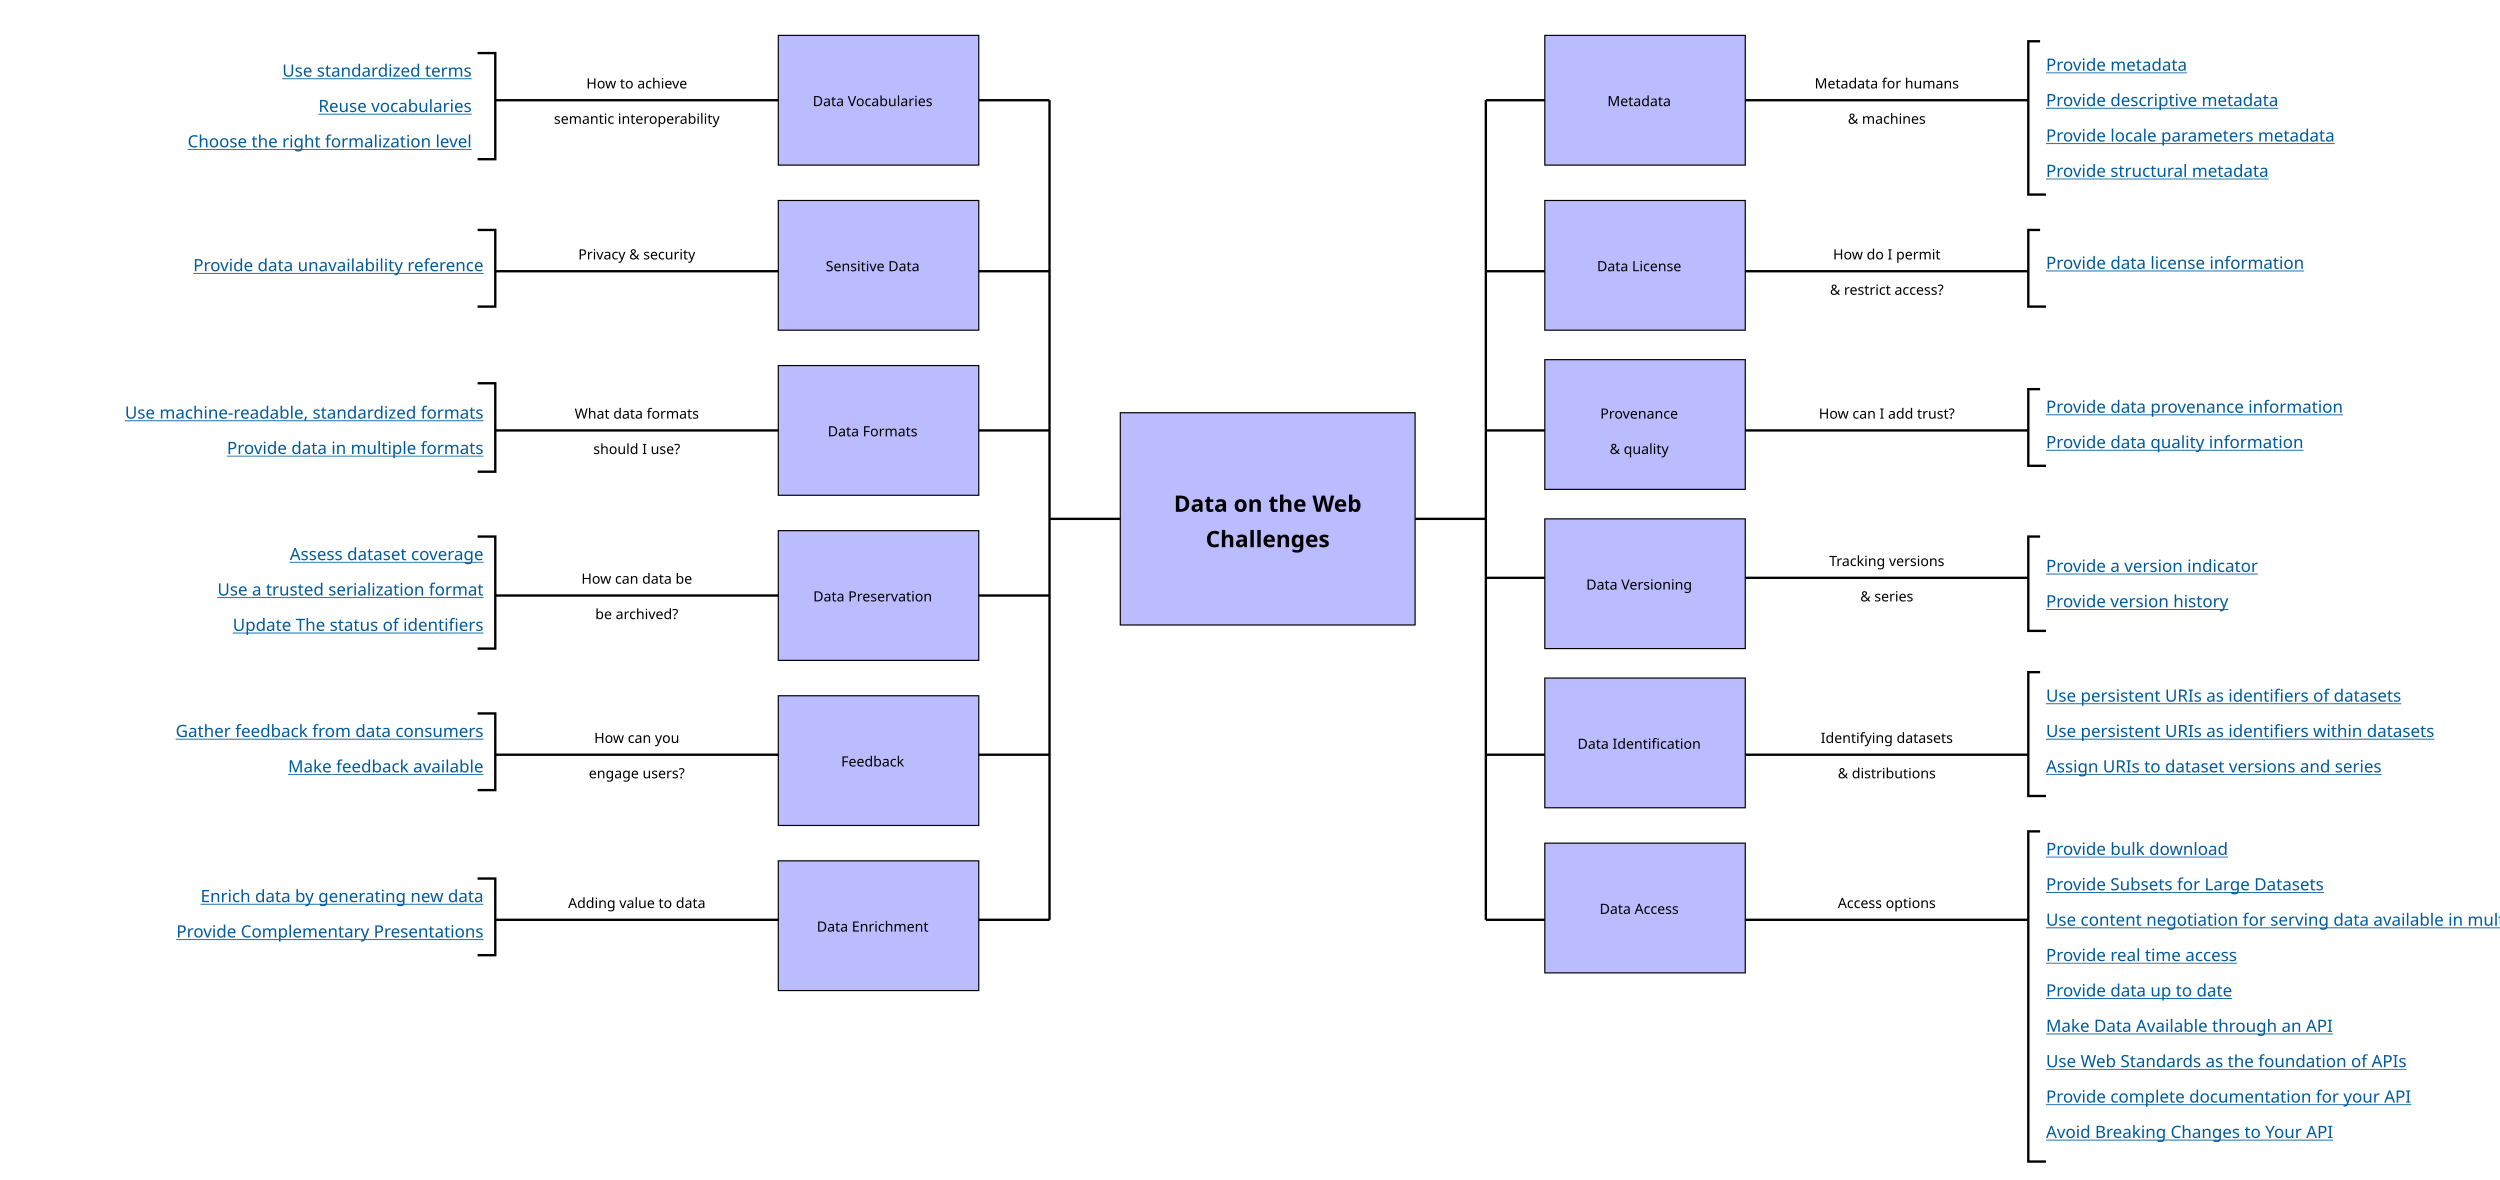
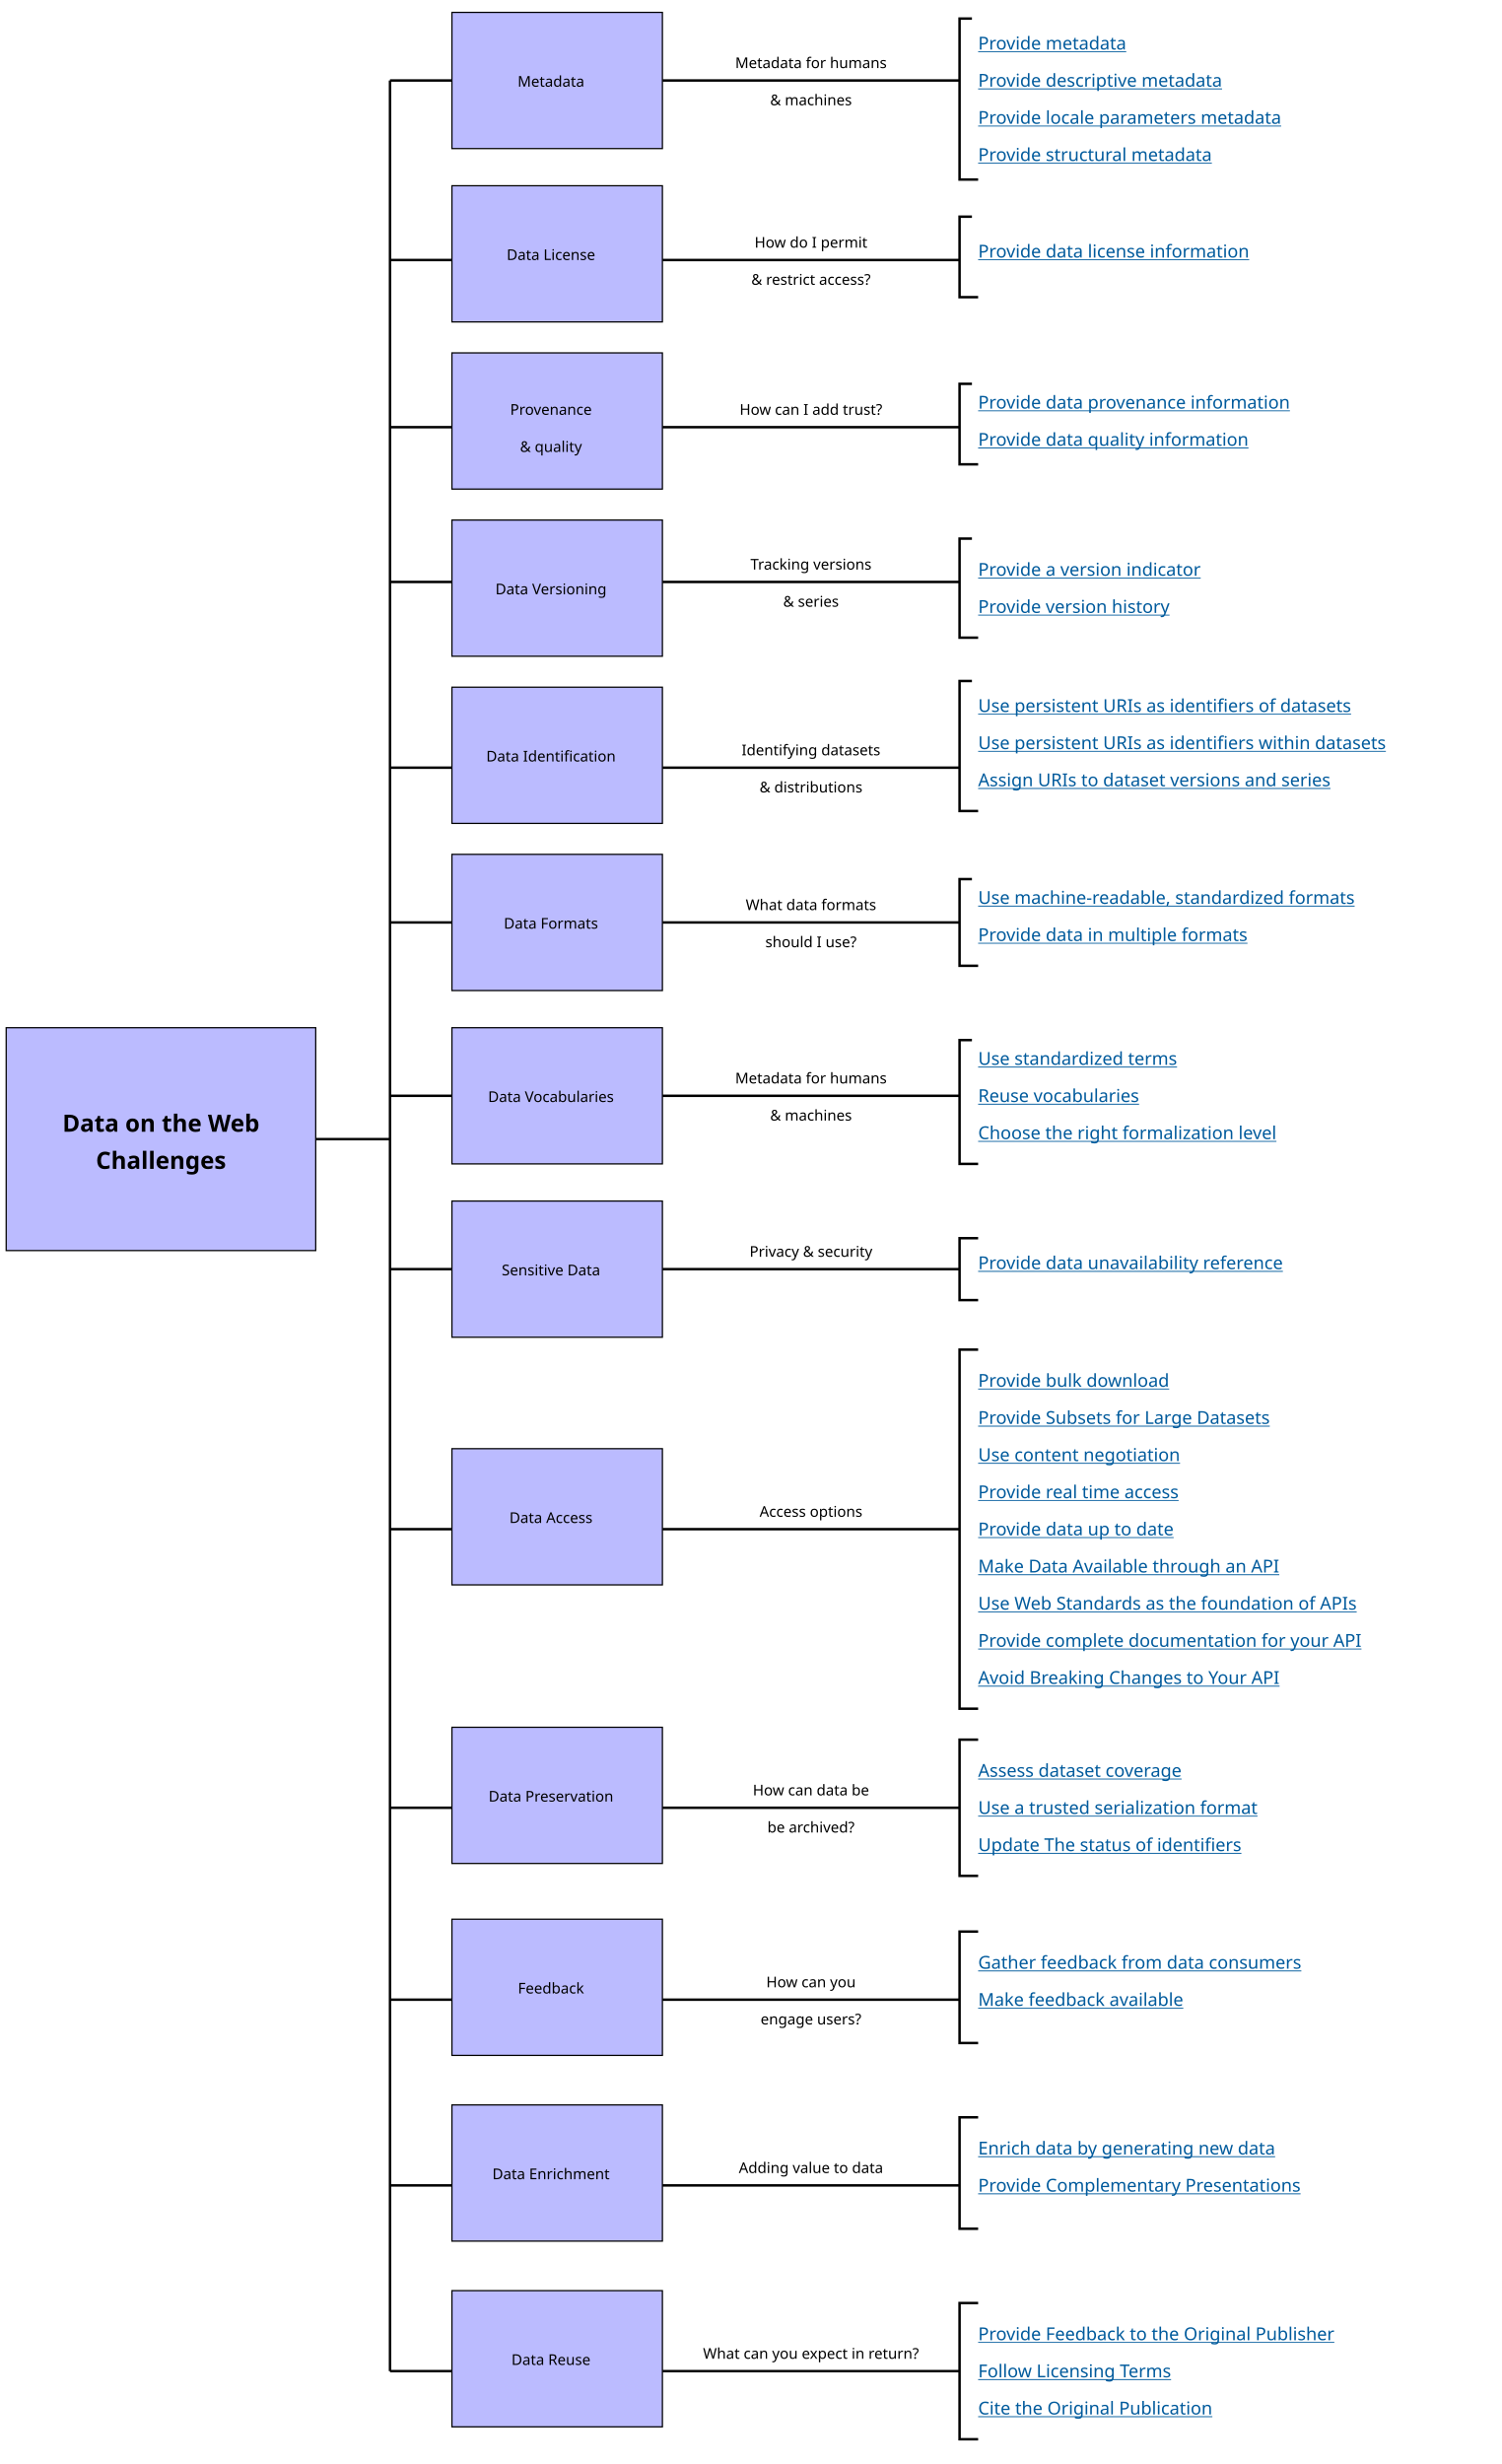
- <svg xmlns="http://www.w3.org/2000/svg" xmlns:xlink="http://www.w3.org/1999/xlink" width="2120" height="1000" viewBox="0 0 2120 880" preserveAspectRatio="xMinYMin">
+ <svg xmlns="http://www.w3.org/2000/svg" xmlns:xlink="http://www.w3.org/1999/xlink" width="920" height="1510" viewBox="945 20 800 1990" preserveAspectRatio="xMinYMin">
  <style type="text/css">
  text {
    font-family:sans-serif;
    font-size:1em;
  }

  text.leftCol, text.rightCol {
    fill:#005A9C; 
    font-size:1.2em;
    text-anchor:end;
    cursor:pointer;
    text-decoration:underline;
  }
  text.rightCol {text-anchor:start}

  .connectorLabel, .blueBoxText, .centreBox {text-anchor:middle; fill:black; stroke:none}

  .centreBox {font-size:1.6em; font-weight:bold}
+ 
+   #svg {border:medium solid green}
</style>
  <defs>
    <rect x="60" y="10" width="170" height="110" fill="#bbf" stroke="black" stroke-width="1" id="firstRect" />
    <path id="leftConnector" stroke="black" stroke-width="2" d="M 420 85 L 660 85" />
    <path id="rightConnector" stroke="black" stroke-width="2" d="M 830 85 L 890 85" />
    <path id="RColLeftConnector" stroke="black" stroke-width="2" d="M 460 85 L 520 85" />
    <path id="RColRightConnector" stroke="black" stroke-width="2" d="M 680 85 L 920 85" />
-     <path id="verticalConnector" stroke="black" stroke-width="2" d="M 890 85 L 890 780" />
+     <path id="verticalConnector" stroke="black" stroke-width="2" d="M 890 85 L 890 1935" />
    <path id="challengeToVert" stroke="black" stroke-width="2" d="M -60 90 L 0 90" />
  </defs>
-   <g>
-     <g id="BPsDataVocab" transform="translate(400,5)">
-       <text x="0" y="60" class="leftCol" id="MetadataStandardized">Use standardized terms</text>
-       <text x="0" y="90" class="leftCol" id="ReuseVocabularies">Reuse vocabularies</text>
-       <text x="0" y="120" class="leftCol" id="ChoseRightFormalizationLevel">Choose the right formalization level</text>
-       <path d="M 5,40 L 20,40 20,130 5,130" stroke-width="2" stroke="black" fill="none" />
-     </g>
-     <g>
-       <use xlink:href="#leftConnector" />
-       <text x="540" y="75" class="connectorLabel">How to achieve</text>
-       <text x="540" y="105" class="connectorLabel">semantic interoperability</text>
-       <use xlink:href="#rightConnector" />
-     </g>
-     <g transform="translate(600,20)">
-       <use xlink:href="#firstRect" />
-       <text x="140" y="70" class="blueBoxText">Data Vocabularies</text>
-     </g>
-   </g>
-   <g transform="translate(0,180)">
-     <g id="BPsSensitiveData" transform="translate(400,5)">
-       <text x="10" y="45" class="leftCol" id="DataUnavailabilityReference">Provide data unavailability reference</text>
-       <path d="M 5,10 L 20,10 20,75 5,75" stroke-width="2" stroke="black" fill="none" />
-     </g>
-     <g transform="translate(600,-20)">
-       <use xlink:href="#firstRect" />
-       <text x="140" y="70" class="blueBoxText">Sensitive Data</text>
-     </g>
-     <g transform="translate(0,-35)">
-       <use xlink:href="#leftConnector" />
-       <text x="540" y="75" class="connectorLabel">Privacy &amp; security</text>
-       <use xlink:href="#rightConnector" />
-     </g>
-   </g>
-   <g transform="translate(0,300)">
-     <g id="BPsDataFormats" transform="translate(400,5)">
-       <text x="10" y="50" class="leftCol" id="MachineReadableStandardizedFormat">Use machine-readable, standardized formats</text>
-       <text x="10" y="80" class="leftCol" id="MultipleFormats">Provide data in multiple formats</text>
-       <path d="M 5,20 L 20,20 20,95 5,95" stroke-width="2" stroke="black" fill="none" />
-     </g>
-     <g transform="translate(600,0)">
-       <use xlink:href="#firstRect" />
-       <text x="140" y="70" class="blueBoxText">Data Formats</text>
-     </g>
-     <g transform="translate(0,-20)">
-       <use xlink:href="#leftConnector" />
-       <text x="540" y="75" class="connectorLabel">What data formats</text>
-       <text x="540" y="105" class="connectorLabel">should I use?</text>
-       <use xlink:href="#rightConnector" />
-     </g>
-   </g>
-   <g transform="translate(0,440)">
-     <g id="BPsDataPreservation" transform="translate(400,5)">
-       <text x="10" y="30" class="leftCol" id="EvaluateCoverage">Assess dataset coverage</text>
-       <text x="10" y="60" class="leftCol" id="Serialisation">Use a trusted serialization format</text>
-       <text x="10" y="90" class="leftCol" id="ResourceStatus">Update The status of identifiers</text>
-       <path d="M 5,10 L 20,10 20,105 5,105" stroke-width="2" stroke="black" fill="none" />
-     </g>
-     <g transform="translate(600,0)">
-       <use xlink:href="#firstRect" />
-       <text x="140" y="70" class="blueBoxText">Data Preservation</text>
-     </g>
-     <g transform="translate(0,-20)">
-       <use xlink:href="#leftConnector" />
-       <text x="540" y="75" class="connectorLabel">How can data be</text>
-       <text x="540" y="105" class="connectorLabel">be archived?</text>
-       <use xlink:href="#rightConnector" />
-     </g>
-   </g>
-   <g transform="translate(0,580)">
-     <g id="BPsDataPreservation" transform="translate(400,15)">
-       <text x="10" y="30" class="leftCol" id="GatherFeedback">Gather feedback from data consumers</text>
-       <text x="10" y="60" class="leftCol" id="FeedbackInformation">Make feedback available</text>
-       <path d="M 5,10 L 20,10 20,75 5,75" stroke-width="2" stroke="black" fill="none" />
-     </g>
-     <g id="DataFormats" transform="translate(600,0)">
-       <use xlink:href="#firstRect" />
-       <text x="140" y="70" class="blueBoxText">Feedback</text>
-     </g>
-     <g transform="translate(0,-25)">
-       <use xlink:href="#leftConnector" />
-       <text x="540" y="75" class="connectorLabel">How can you</text>
-       <text x="540" y="105" class="connectorLabel">engage users?</text>
-       <use xlink:href="#rightConnector" />
-     </g>
-   </g>
-   <g transform="translate(0,720)">
-     <g id="BPsEnrichment" transform="translate(400,15)">
-       <text x="10" y="30" class="leftCol" id="EnrichData">Enrich data by generating new data</text>
-       <text x="10" y="60" class="leftCol" id="ProvideComplementaryPresentations">Provide Complementary Presentations</text>
-       <path d="M 5,10 L 20,10 20,75 5,75" stroke-width="2" stroke="black" fill="none" />
-     </g>
-     <g id="DataFormats" transform="translate(600,0)">
-       <use xlink:href="#firstRect" />
-       <text x="140" y="70" class="blueBoxText">Data Enrichment</text>
-     </g>
-     <g transform="translate(0,-25)">
-       <use xlink:href="#leftConnector" />
-       <text x="540" y="75" class="connectorLabel">Adding value to data</text>
-       <use xlink:href="#rightConnector" />
-     </g>
-   </g>
-   <g transform="translate(950,350)">
-     <rect x="0" y="0" width="250" height="180" fill="#bbf" stroke="black" stroke-width="1" id="CentreRect" />
-     <text x="125" y="84" class="centreBox">Data on the Web</text>
-     <text x="125" y="114" class="centreBox">Challenges</text>
-     <use xlink:href="#challengeToVert" />
-     <use xlink:href="#challengeToVert" transform="translate(310,0)" />
-   </g>
-   <use xlink:href="#verticalConnector" />
-   <use xlink:href="#verticalConnector" transform="translate(370,0)" />
  <g transform="translate(800,0)">
    <g id="BPsMetadata" transform="translate(925,5)">
      <text x="10" y="55" class="rightCol" id="ProvideMetadata">Provide metadata</text>
      <text x="10" y="85" class="rightCol" id="DescriptiveMetadata">Provide descriptive metadata</text>
      <text x="10" y="115" class="rightCol" id="LocaleParametersMetadata">Provide locale parameters metadata</text>
      <text x="10" y="145" class="rightCol" id="StructuralMetadata">Provide structural metadata</text>
      <path d="M 5,30 L -5,30 -5,160 10,160" stroke-width="2" stroke="black" fill="none" />
    </g>
    <g>
      <use xlink:href="#RColLeftConnector" />
      <text x="800" y="75" class="connectorLabel">Metadata for humans</text>
      <text x="800" y="105" class="connectorLabel">&amp; machines</text>
      <use xlink:href="#RColRightConnector" />
    </g>
    <g transform="translate(450,20)">
      <use xlink:href="#firstRect" />
      <text x="140" y="70" class="blueBoxText">Metadata</text>
    </g>
  </g>
  <g transform="translate(800,180)">
    <g id="BPsLicence" transform="translate(925,5)">
      <text x="10" y="43" class="rightCol" id="DataLicense">Provide data license information</text>
      <path d="M 5,10 L -5,10 -5,75 10,75" stroke-width="2" stroke="black" fill="none" />
    </g>
    <g transform="translate(0,-35)">
      <use xlink:href="#RColLeftConnector" />
      <text x="800" y="75" class="connectorLabel">How do I permit</text>
      <text x="800" y="105" class="connectorLabel">&amp; restrict access?</text>
      <use xlink:href="#RColRightConnector" />
    </g>
    <g transform="translate(450,-20)">
      <use xlink:href="#firstRect" />
      <text x="140" y="70" class="blueBoxText">Data License</text>
    </g>
  </g>
  <g transform="translate(800,315)">
    <g id="BPsProv" transform="translate(925,5)">
      <text x="10" y="30" class="rightCol" id="DataProvenance">Provide data provenance information</text>
      <text x="10" y="60" class="rightCol" id="DataQuality">Provide data quality information</text>
      <path d="M 5,10 L -5,10 -5,75 10,75" stroke-width="2" stroke="black" fill="none" />
    </g>
    <g transform="translate(0,-35)">
      <use xlink:href="#RColLeftConnector" />
      <text x="800" y="75" class="connectorLabel">How can I add trust?</text>
      <use xlink:href="#RColRightConnector" />
    </g>
    <g transform="translate(450,-20)">
      <use xlink:href="#firstRect" />
      <text x="140" y="60" class="blueBoxText">Provenance</text>
      <text x="140" y="90" class="blueBoxText">&amp; quality</text>
    </g>
  </g>
  <g transform="translate(800,450)">
    <g id="BPsVersion" transform="translate(925,5)">
      <text x="10" y="30" class="rightCol" id="VersioningInfo">Provide a version indicator</text>
      <text x="10" y="60" class="rightCol" id="VersionHistory">Provide version history</text>
      <path d="M 5,0 L -5,0 -5,80 10,80" stroke-width="2" stroke="black" fill="none" />
    </g>
    <g transform="translate(0,-45)">
      <use xlink:href="#RColLeftConnector" />
      <text x="800" y="75" class="connectorLabel">Tracking versions</text>
      <text x="800" y="105" class="connectorLabel">&amp; series</text>
      <use xlink:href="#RColRightConnector" />
    </g>
    <g transform="translate(450,-20)">
      <use xlink:href="#firstRect" />
      <text x="140" y="70" class="blueBoxText">Data Versioning</text>
    </g>
  </g>
  <g transform="translate(800,585)">
    <g id="BPsIdentification" transform="translate(925,5)">
      <text x="10" y="5" class="rightCol" id="UniqueIdentifiers">Use persistent URIs as identifiers of datasets</text>
      <text x="10" y="35" class="rightCol" id="identifiersWithinDatasets">Use persistent URIs as identifiers within datasets</text>
      <text x="10" y="65" class="rightCol" id="VersionIdentifiers">Assign URIs to dataset versions and series</text>
      <path d="M 5,-20 L -5,-20 -5,85 10,85" stroke-width="2" stroke="black" fill="none" />
    </g>
    <g transform="translate(0,-30)">
      <use xlink:href="#RColLeftConnector" />
      <text x="800" y="75" class="connectorLabel">Identifying datasets</text>
      <text x="800" y="105" class="connectorLabel">&amp; distributions</text>
      <use xlink:href="#RColRightConnector" />
    </g>
    <g transform="translate(450,-20)">
      <use xlink:href="#firstRect" />
      <text x="140" y="70" class="blueBoxText">Data Identification</text>
    </g>
  </g>
-   <g transform="translate(800,725)">
-     <g id="BPsAccess" transform="translate(925,-30)">
+   <g transform="translate(800,680)">
+     <g id="BPsDataFormats" transform="translate(925,20)">
+       <text x="10" y="50" class="rightCol" id="MachineReadableStandardizedFormat">Use machine-readable, standardized formats</text>
+       <text x="10" y="80" class="rightCol" id="MultipleFormats">Provide data in multiple formats</text>
+       <path d="M 5,30 L -5,30 -5,100 10,100" stroke-width="2" stroke="black" fill="none" />
+     </g>
+     <g>
+       <use xlink:href="#RColLeftConnector" />
+       <text x="800" y="75" class="connectorLabel">What data formats</text>
+       <text x="800" y="105" class="connectorLabel">should I use?</text>
+       <use xlink:href="#RColRightConnector" />
+     </g>
+     <g transform="translate(450,20)">
+       <use xlink:href="#firstRect" />
+       <text x="140" y="70" class="blueBoxText">Data Formats</text>
+     </g>
+   </g>
+   <g transform="translate(800,820)">
+     <g id="BPsDataVocab" transform="translate(925,0)">
+       <text x="10" y="60" class="rightCol" id="MetadataStandardized">Use standardized terms</text>
+       <text x="10" y="90" class="rightCol" id="ReuseVocabularies">Reuse vocabularies</text>
+       <text x="10" y="120" class="rightCol" id="ChoseRightFormalizationLevel">Choose the right formalization level</text>
+       <path d="M 5,40 L -5,40 -5,140 10,140" stroke-width="2" stroke="black" fill="none" />
+     </g>
+     <g>
+       <use xlink:href="#RColLeftConnector" />
+       <text x="800" y="75" class="connectorLabel">Metadata for humans</text>
+       <text x="800" y="105" class="connectorLabel">&amp; machines</text>
+       <use xlink:href="#RColRightConnector" />
+     </g>
+     <g transform="translate(450,20)">
+       <use xlink:href="#firstRect" />
+       <text x="140" y="70" class="blueBoxText">Data Vocabularies</text>
+     </g>
+   </g>
+   <g transform="translate(800,960)">
+     <g id="BPsSensitiveData" transform="translate(925,40)">
+       <text x="10" y="45" class="rightCol" id="DataUnavailabilityReference">Provide data unavailability reference</text>
+       <path d="M 10,20 L -5,20 -5,70 10,70" stroke-width="2" stroke="black" fill="none" />
+     </g>
+     <g>
+       <use xlink:href="#RColLeftConnector" />
+       <text x="800" y="75" class="connectorLabel">Privacy &amp; security</text>
+       <use xlink:href="#RColRightConnector" />
+     </g>
+     <g transform="translate(450,20)">
+       <use xlink:href="#firstRect" />
+       <text x="140" y="70" class="blueBoxText">Sensitive Data</text>
+     </g>
+   </g>
+   <g transform="translate(800,1200)">
+     <g id="BPsAccess" transform="translate(925,-90)">
      <text x="10" y="30" class="rightCol" id="BulkAccess">Provide bulk download</text>
      <text x="10" y="60" class="rightCol" id="ProvideSubsets">Provide Subsets for Large Datasets</text>
-       <text x="10" y="90" class="rightCol" id="conneg">Use content negotiation for serving data available in multiple formats</text>
+       <text x="10" y="90" class="rightCol" id="conneg">Use content negotiation</text>
      <text x="10" y="120" class="rightCol" id="AccessRealTime">Provide real time access</text>
      <text x="10" y="150" class="rightCol" id="AccessUptoDate">Provide data up to date</text>
      <text x="10" y="180" class="rightCol" id="useanAPI">Make Data Available through an API</text>
      <text x="10" y="210" class="rightCol" id="APIHttpVerbs">Use Web Standards as the foundation of APIs</text>
      <text x="10" y="240" class="rightCol" id="documentYourAPI">Provide complete documentation for your API</text>
      <text x="10" y="270" class="rightCol" id="avoidBreakingChangesAPI">Avoid Breaking Changes to Your API</text>
-       <path d="M 5,10 L -5,10 -5,290 10,290" stroke-width="2" stroke="black" fill="none" />
+       <path d="M 10,0 L -5,0 -5,290 10,290" stroke-width="2" stroke="black" fill="none" />
    </g>
    <g transform="translate(0,-30)">
      <use xlink:href="#RColLeftConnector" />
      <text x="800" y="75" class="connectorLabel">Access options</text>
      <use xlink:href="#RColRightConnector" />
    </g>
    <g transform="translate(450,-20)">
      <use xlink:href="#firstRect" />
      <text x="140" y="70" class="blueBoxText">Data Access</text>
    </g>
  </g>
+   <g transform="translate(800,1425)">
+     <g id="BPsDataPreservation" transform="translate(925,0)">
+       <text x="10" y="30" class="rightCol" id="EvaluateCoverage">Assess dataset coverage</text>
+       <text x="10" y="60" class="rightCol" id="Serialisation">Use a trusted serialization format</text>
+       <text x="10" y="90" class="rightCol" id="ResourceStatus">Update The status of identifiers</text>
+       <path d="M 10,0 L -5,0 -5,110 10,110" stroke-width="2" stroke="black" fill="none" />
+     </g>
+     <g transform="translate(0,-30)">
+       <use xlink:href="#RColLeftConnector" />
+       <text x="800" y="75" class="connectorLabel">How can data be</text>
+       <text x="800" y="105" class="connectorLabel">be archived?</text>
+       <use xlink:href="#RColRightConnector" />
+     </g>
+     <g transform="translate(450,-20)">
+       <use xlink:href="#firstRect" />
+       <text x="140" y="70" class="blueBoxText">Data Preservation</text>
+     </g>
+   </g>
+   <g transform="translate(800,1580)">
+     <g id="BPsDataPreservation" transform="translate(925,0)">
+       <text x="10" y="30" class="rightCol" id="GatherFeedback">Gather feedback from data consumers</text>
+       <text x="10" y="60" class="rightCol" id="FeedbackInformation">Make feedback available</text>
+       <path d="M 10,0 L -5,0 -5,90 10,90" stroke-width="2" stroke="black" fill="none" />
+     </g>
+     <g transform="translate(0,-30)">
+       <use xlink:href="#RColLeftConnector" />
+       <text x="800" y="75" class="connectorLabel">How can you</text>
+       <text x="800" y="105" class="connectorLabel">engage users?</text>
+       <use xlink:href="#RColRightConnector" />
+     </g>
+     <g transform="translate(450,-20)">
+       <use xlink:href="#firstRect" />
+       <text x="140" y="70" class="blueBoxText">Feedback</text>
+     </g>
+   </g>
+   <g transform="translate(800,1730)">
+     <g id="BPsEnrichment" transform="translate(925,0)">
+       <text x="10" y="30" class="rightCol" id="EnrichData">Enrich data by generating new data</text>
+       <text x="10" y="60" class="rightCol" id="ProvideComplementaryPresentations">Provide Complementary Presentations</text>
+       <path d="M 10,0 L -5,0 -5,90 10,90" stroke-width="2" stroke="black" fill="none" />
+     </g>
+     <g transform="translate(0,-30)">
+       <use xlink:href="#RColLeftConnector" />
+       <text x="800" y="75" class="connectorLabel">Adding value to data</text>
+       <use xlink:href="#RColRightConnector" />
+     </g>
+     <g transform="translate(450,-20)">
+       <use xlink:href="#firstRect" />
+       <text x="140" y="70" class="blueBoxText">Data Enrichment</text>
+     </g>
+   </g>
+   <g transform="translate(800,1880)">
+     <g id="BPsReuse" transform="translate(925,0)">
+       <text x="10" y="30" class="rightCol" id="ProvideFeedbackToPublisher">Provide Feedback to the Original Publisher</text>
+       <text x="10" y="60" class="rightCol" id="FollowLicensingTerms">Follow Licensing Terms</text>
+       <text x="10" y="90" class="rightCol" id="CiteOriginalPublication">Cite the Original Publication</text>
+       <path d="M 10,0 L -5,0 -5,110 10,110" stroke-width="2" stroke="black" fill="none" />
+     </g>
+     <g transform="translate(0,-30)">
+       <use xlink:href="#RColLeftConnector" />
+       <text x="800" y="75" class="connectorLabel">What can you expect in return?</text>
+       <use xlink:href="#RColRightConnector" />
+     </g>
+     <g transform="translate(450,-20)">
+       <use xlink:href="#firstRect" />
+       <text x="140" y="70" class="blueBoxText">Data Reuse</text>
+     </g>
+   </g>
+   <g transform="translate(950,850)">
+     <rect x="0" y="0" width="250" height="180" fill="#bbf" stroke="black" stroke-width="1" id="CentreRect" />
+     <text x="125" y="84" class="centreBox">Data on the Web</text>
+     <text x="125" y="114" class="centreBox">Challenges</text>
+     <use xlink:href="#challengeToVert" transform="translate(310,0)" />
+   </g>
+   <use xlink:href="#verticalConnector" transform="translate(370,0)" />
</svg>
